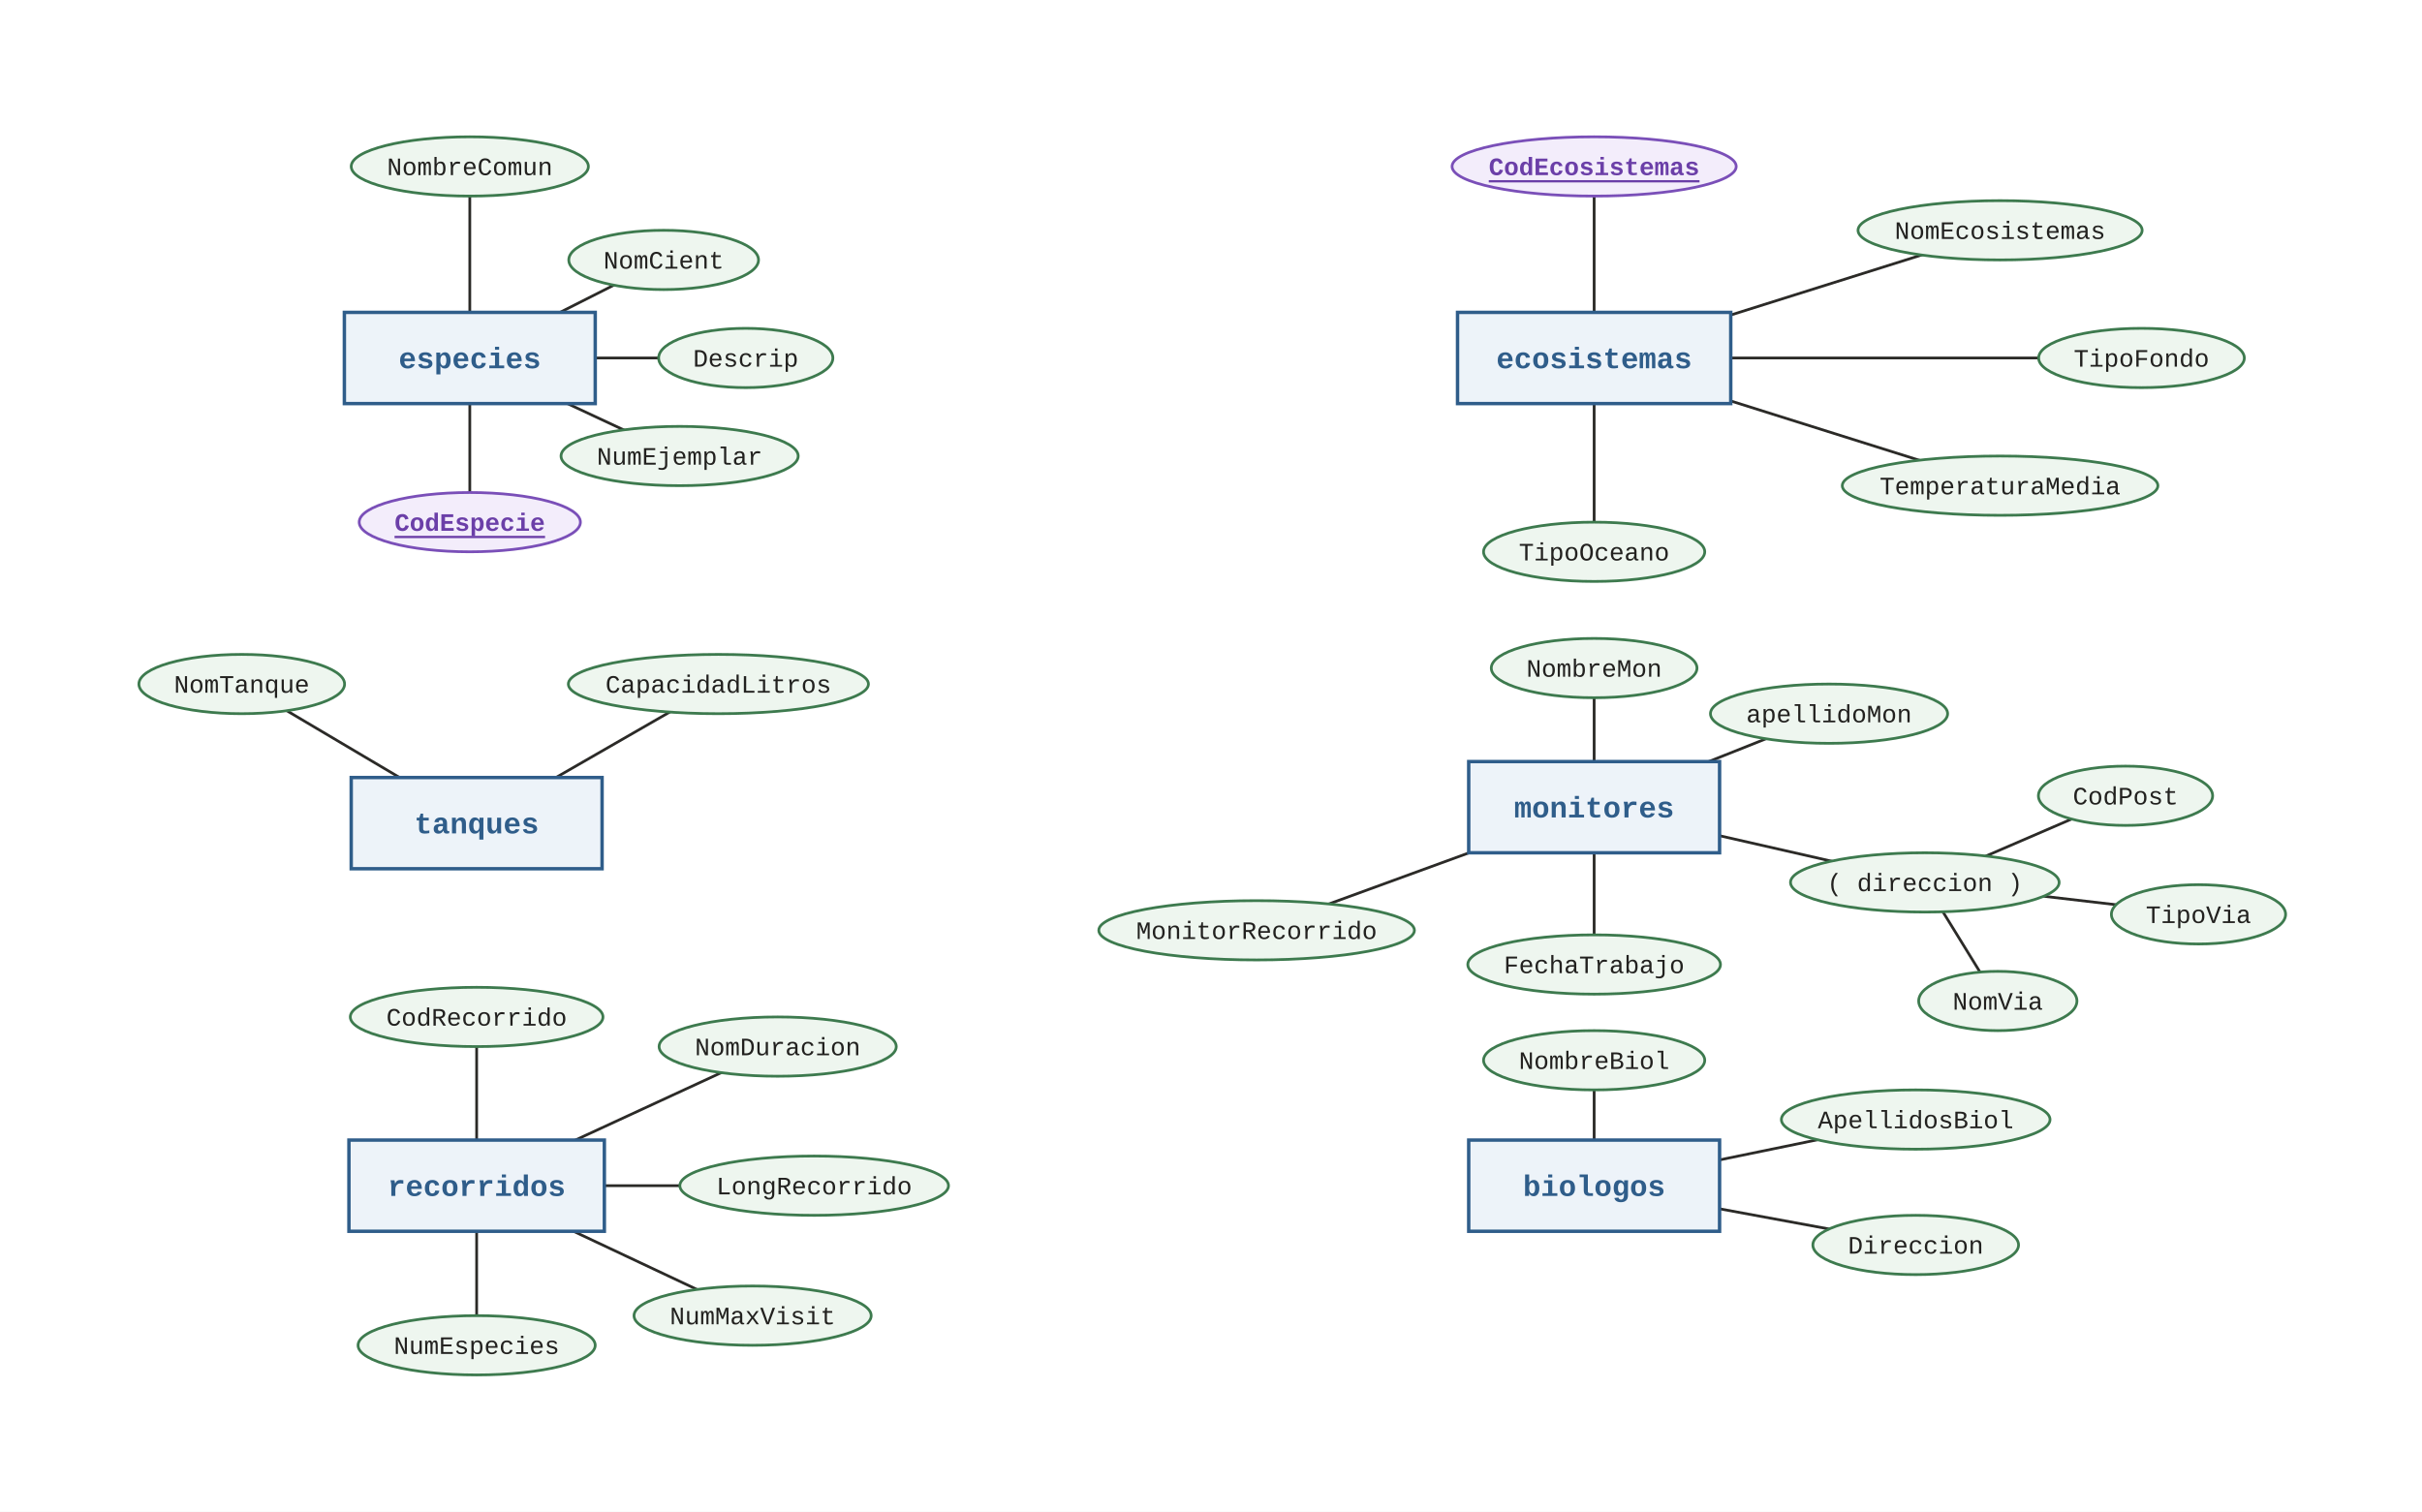
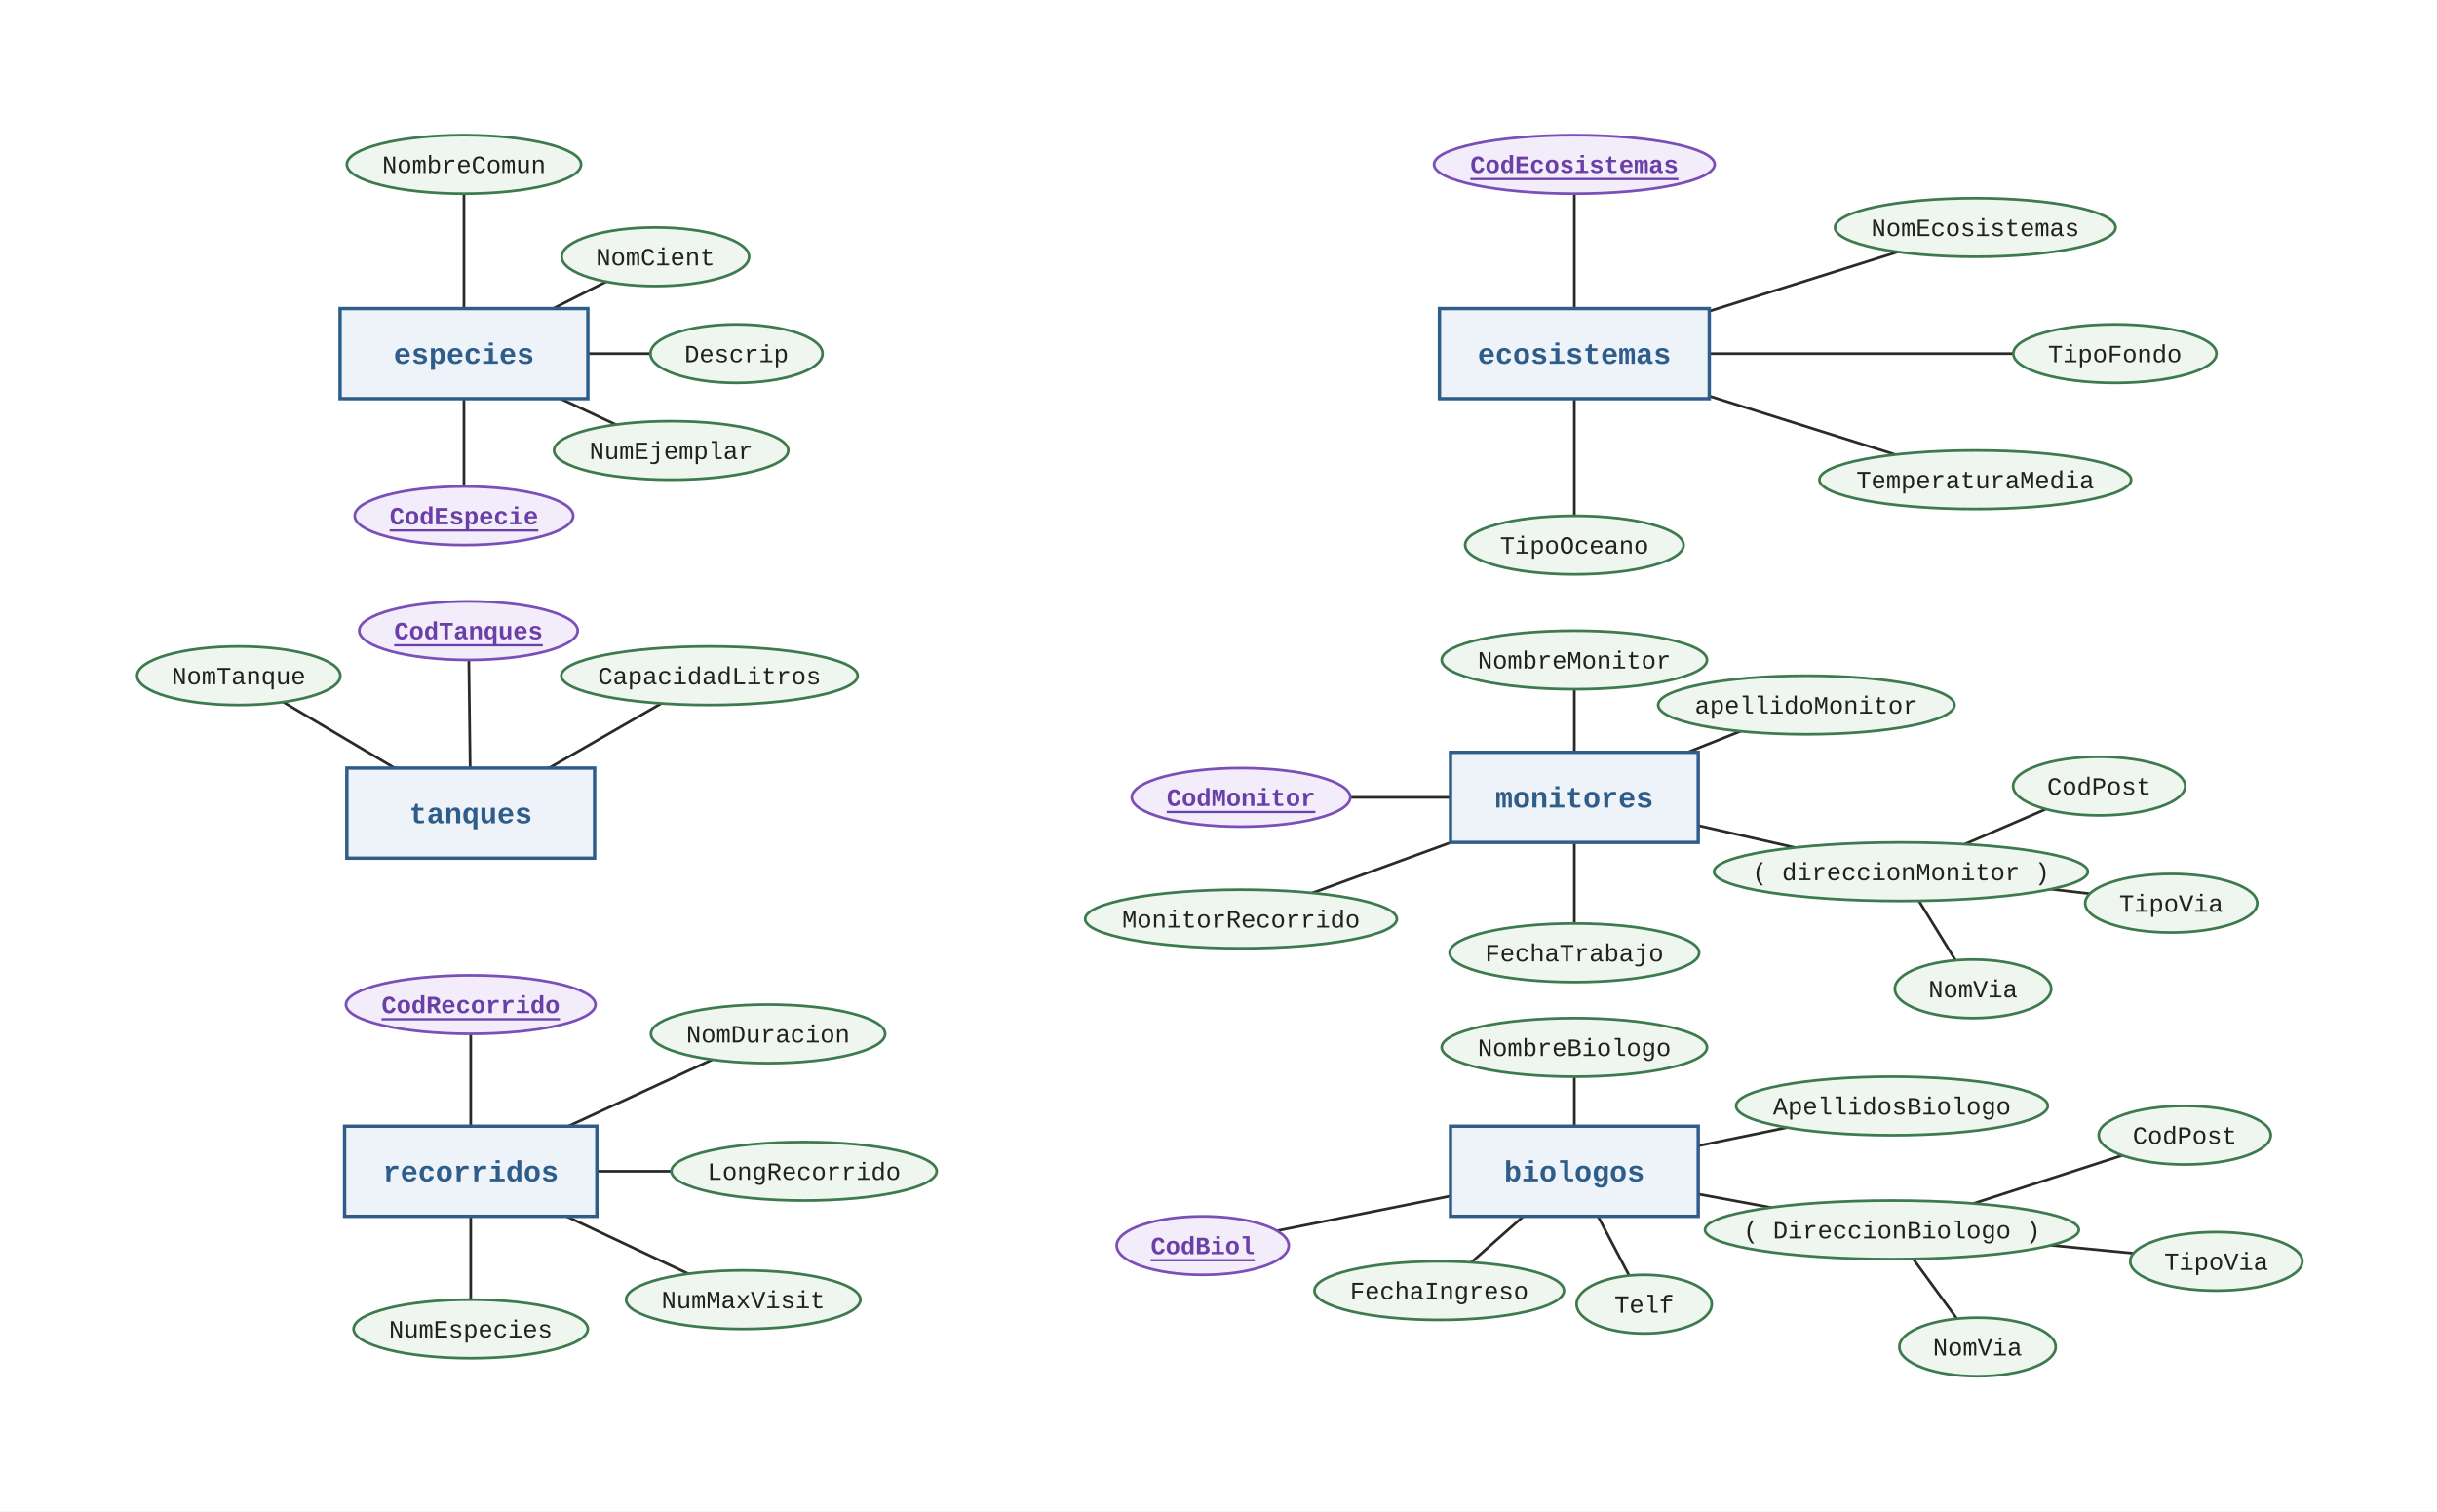
- <svg xmlns="http://www.w3.org/2000/svg" viewBox="2135 1476 1062 663" width="1062" height="663">
+ <svg xmlns="http://www.w3.org/2000/svg" viewBox="2135 1476 1082 671" width="1082" height="671">
  <style>.ln{stroke:#2B2A27;stroke-width:1.2}.mk{stroke:#2B2A27;stroke-width:1.5;fill:none}.mo{fill:#FFFFFF;stroke:#2B2A27;stroke-width:1.5}
.ent{fill:#EDF3F9;stroke:#2F5D8A;stroke-width:1.5}.dia{fill:#FBF2E0;stroke:#9C6510;stroke-width:1.5}.att{fill:#EEF6EF;stroke:#3D7A4E;stroke-width:1.2}.att.key{fill:#F3EDFB;stroke:#7A4FB8}.att.dr{stroke-dasharray:4 3}
.ent.in,.dia.in{fill:none}.dup{stroke:#C0362C;stroke-width:2.4}
.tx{fill:#22211F;font:11px Consolas,'JetBrains Mono','Courier New',monospace}.txk{fill:#6B3FA8;font-weight:600}.tb{font:600 13px Consolas,'JetBrains Mono','Courier New',monospace;fill:#2F5D8A}.tr{font:600 12px Consolas,'JetBrains Mono','Courier New',monospace;fill:#9C6510}.tt{font:600 10px Consolas,'JetBrains Mono','Courier New',monospace;fill:#6B6A64}
.ul{stroke:#6B3FA8;stroke-width:1}.ul.p{stroke-dasharray:3 2}.card{font:600 11px Consolas,'JetBrains Mono','Courier New',monospace;fill:#A2441C;paint-order:stroke;stroke:#FFFFFF;stroke-width:4px;stroke-linejoin:round}.cardq{fill:#6B6A64}
.tbox{fill:#FFFFFF;stroke:#A9B2C0;stroke-width:1}.thd{fill:#33557F}.thx{font:600 12.5px Consolas,'JetBrains Mono','Courier New',monospace;fill:#FFFFFF}.cx{font:11.5px Consolas,'JetBrains Mono','Courier New',monospace;fill:#22211F}.cpk{fill:#6B3FA8;font-weight:600}.cfk{fill:#A3304A}.cty{fill:#6B6A64;font-weight:400}.uq{font:600 9px Consolas,'JetBrains Mono','Courier New',monospace;fill:#2A7F8F}
.lk{stroke:#6B6A64;stroke-width:1.4;fill:none}.lk.dash{stroke-dasharray:6 4}.lkm{stroke:#6B6A64;stroke-width:1.5;fill:none}.lko{fill:#FFFFFF;stroke:#6B6A64;stroke-width:1.5}
.ipk{fill:#8E5FD0}.ifk{fill:#B4364E}.icol{fill:#2A7F8F}.inul{fill:none;stroke:#2A7F8F;stroke-width:1.3}
.rbox{fill:#FFFFFF;stroke:#22211F;stroke-width:1.1}.rnm{font:600 12.5px Consolas,'JetBrains Mono','Courier New',monospace;fill:#2F5D8A}.rcol{font:12px Consolas,'JetBrains Mono','Courier New',monospace;fill:#22211F}.rpk{font-weight:700;fill:#6B3FA8}.rfk{fill:#A3304A}.rul{stroke:#6B3FA8;stroke-width:1.1}
.rtag{font:600 9.5px Consolas,'JetBrains Mono','Courier New',monospace;fill:#6B6A64}.rarr{fill:none;stroke:#B4364E;stroke-width:1.1}.rhead{fill:#B4364E}
.ent.hd,.dia.hd{fill:none}.ktag{font:700 9px Consolas,'JetBrains Mono','Courier New',monospace;fill:#6B6A64}.rlab{fill:#FFFFFF;stroke:none;opacity:.92}.dia.assoc{stroke-dasharray:5 3}.ln.lid{stroke-width:2.2}.isal{fill:#9C6510}.skt{fill:#2F5D8A}
.thx.dup{fill:#FFC2BD}.cx.dup,.rnm.dup,.rcol.dup{fill:#C0362C;text-decoration:underline}
.note{stroke-width:1.2}.note-fold{stroke-width:1.2}.nc-y{fill:#FFF4C2;stroke:#D2AE36}.nc-b{fill:#DDEBFA;stroke:#7AA3D6}.nc-g{fill:#DFF2E1;stroke:#7DBB87}.nc-p{fill:#FBE1EC;stroke:#D98AAE}.note-fold{filter:brightness(.93)}.note-tx{font:12px 'Segoe UI',Arial,sans-serif;fill:#2B2A27}</style>
-   <rect x="2135" y="1476" width="1062" height="663" fill="#ffffff" />
+   <rect x="2135" y="1476" width="1082" height="671" fill="#ffffff" />
  <line x1="2341" y1="1633" x2="2341" y2="1549" class="ln" />
  <line x1="2341" y1="1633" x2="2426" y2="1590" class="ln" />
  <line x1="2341" y1="1633" x2="2462" y2="1633" class="ln" />
  <line x1="2341" y1="1633" x2="2433" y2="1676" class="ln" />
  <line x1="2834" y1="1633" x2="3012" y2="1577" class="ln" />
  <line x1="2341" y1="1633" x2="2341" y2="1705" class="ln" />
  <line x1="2834" y1="1633" x2="2834" y2="1549" class="ln" />
  <line x1="2834" y1="1633" x2="3012" y2="1689" class="ln" />
  <line x1="2834" y1="1633" x2="3074" y2="1633" class="ln" />
  <line x1="2834" y1="1633" x2="2834" y2="1718" class="ln" />
  <line x1="2344" y1="1837" x2="2241" y2="1776" class="ln" />
  <line x1="2344" y1="1837" x2="2450" y2="1776" class="ln" />
  <line x1="2344" y1="1996" x2="2344" y2="1922" class="ln" />
  <line x1="2344" y1="1996" x2="2476" y2="1935" class="ln" />
  <line x1="2344" y1="1996" x2="2492" y2="1996" class="ln" />
  <line x1="2344" y1="1996" x2="2465" y2="2053" class="ln" />
  <line x1="2344" y1="1996" x2="2344" y2="2066" class="ln" />
  <line x1="2834" y1="1830" x2="2834" y2="1769" class="ln" />
  <line x1="2834" y1="1830" x2="2937" y2="1789" class="ln" />
  <line x1="2834" y1="1830" x2="2979" y2="1863" class="ln" />
  <line x1="2834" y1="1830" x2="2834" y2="1899" class="ln" />
  <line x1="2979" y1="1863" x2="3099" y2="1877" class="ln" />
  <line x1="2979" y1="1863" x2="3011" y2="1915" class="ln" />
  <line x1="2979" y1="1863" x2="3067" y2="1825" class="ln" />
  <line x1="2834" y1="1830" x2="2686" y2="1884" class="ln" />
  <line x1="2834" y1="1996" x2="2834" y2="1941" class="ln" />
  <line x1="2834" y1="1996" x2="2975" y2="1967" class="ln" />
  <line x1="2834" y1="1996" x2="2975" y2="2022" class="ln" />
+   <line x1="2834" y1="1996" x2="2865" y2="2055" class="ln" />
+   <line x1="2834" y1="1996" x2="2774" y2="2049" class="ln" />
+   <line x1="2834" y1="1996" x2="2669" y2="2029" class="ln" />
+   <line x1="2834" y1="1830" x2="2686" y2="1830" class="ln" />
+   <line x1="2975" y1="2022" x2="3105" y2="1980" class="ln" />
+   <line x1="2975" y1="2022" x2="3119" y2="2036" class="ln" />
+   <line x1="2975" y1="2022" x2="3013" y2="2074" class="ln" />
+   <line x1="2344" y1="1837" x2="2343" y2="1756" class="ln" />
  <g class="node" data-id="nmwmlq3st1nugp1q">
    <rect x="2286" y="1613" width="110" height="40" class="ent" />
    <text x="2341" y="1637.5" text-anchor="middle" class="tb">especies</text>
  </g>
  <g class="node" data-id="nmwmlq9kf1nv612j">
    <ellipse cx="2341" cy="1549" rx="52" ry="13" class="att" />
    <text x="2341" y="1552.8" text-anchor="middle" class="tx">NombreComun</text>
  </g>
  <g class="node" data-id="nmwmlqhdt1nxv91i">
    <ellipse cx="2426" cy="1590" rx="41.6" ry="13" class="att" />
    <text x="2426" y="1593.8" text-anchor="middle" class="tx">NomCient</text>
  </g>
  <g class="node" data-id="nmwmlqosf1nzrpx4">
    <ellipse cx="2462" cy="1633" rx="38.2" ry="13" class="att" />
    <text x="2462" y="1636.8" text-anchor="middle" class="tx">Descrip</text>
  </g>
  <g class="node" data-id="nmwmls3cg1o16fms">
    <ellipse cx="2433" cy="1676" rx="52" ry="13" class="att" />
    <text x="2433" y="1679.8" text-anchor="middle" class="tx">NumEjemplar</text>
  </g>
  <g class="node" data-id="nmwmlsuwk1o544am">
    <rect x="2774.1" y="1613" width="119.8" height="40" class="ent" />
    <text x="2834" y="1637.5" text-anchor="middle" class="tb">ecosistemas</text>
  </g>
  <g class="node" data-id="nmwmlt76j1o6eex8">
    <ellipse cx="3012" cy="1577" rx="62.3" ry="13" class="att" />
    <text x="3012" y="1580.8" text-anchor="middle" class="tx">NomEcosistemas</text>
  </g>
  <g class="node" data-id="nmwmlu9zg1o8m304">
    <ellipse cx="2341" cy="1705" rx="48.5" ry="13" class="att key" />
    <text x="2341" y="1708.8" text-anchor="middle" class="tx txk">CodEspecie</text>
    <line x1="2308" y1="1711.5" x2="2374" y2="1711.5" class="ul" />
  </g>
  <g class="node" data-id="nmwmluhgc1oa9xli">
    <ellipse cx="2834" cy="1549" rx="62.3" ry="13" class="att key" />
    <text x="2834" y="1552.8" text-anchor="middle" class="tx txk">CodEcosistemas</text>
    <line x1="2787.8" y1="1555.5" x2="2880.2" y2="1555.5" class="ul" />
  </g>
  <g class="node" data-id="nmwmlutc41ocqgp9">
    <ellipse cx="3012" cy="1689" rx="69.2" ry="13" class="att" />
    <text x="3012" y="1692.8" text-anchor="middle" class="tx">TemperaturaMedia</text>
  </g>
  <g class="node" data-id="nmwmlv8u81oe6z0t">
    <ellipse cx="3074" cy="1633" rx="45.1" ry="13" class="att" />
    <text x="3074" y="1636.8" text-anchor="middle" class="tx">TipoFondo</text>
  </g>
  <g class="node" data-id="nmwmlxa2h1og22fq">
    <ellipse cx="2834" cy="1718" rx="48.5" ry="13" class="att" />
    <text x="2834" y="1721.8" text-anchor="middle" class="tx">TipoOceano</text>
  </g>
  <g class="node" data-id="nmwmlyn111oi5120">
    <rect x="2289" y="1817" width="110" height="40" class="ent" />
    <text x="2344" y="1841.5" text-anchor="middle" class="tb">tanques</text>
  </g>
  <g class="node" data-id="nmwmlz73o1ojqecn">
    <ellipse cx="2241" cy="1776" rx="45.1" ry="13" class="att" />
    <text x="2241" y="1779.8" text-anchor="middle" class="tx">NomTanque</text>
  </g>
  <g class="node" data-id="nmwmlzhpm1olqsv8">
    <ellipse cx="2450" cy="1776" rx="65.8" ry="13" class="att" />
    <text x="2450" y="1779.8" text-anchor="middle" class="tx">CapacidadLitros</text>
  </g>
  <g class="node" data-id="nmwmm04rg1on2ew7">
    <rect x="2288" y="1976" width="112" height="40" class="ent" />
    <text x="2344" y="2000.5" text-anchor="middle" class="tb">recorridos</text>
  </g>
  <g class="node" data-id="nmwmm0hhz1oo2zof">
-     <ellipse cx="2344" cy="1922" rx="55.4" ry="13" class="att" />
-     <text x="2344" y="1925.8" text-anchor="middle" class="tx">CodRecorrido</text>
+     <ellipse cx="2344" cy="1922" rx="55.4" ry="13" class="att key" />
+     <text x="2344" y="1925.8" text-anchor="middle" class="tx txk">CodRecorrido</text>
+     <line x1="2304.4" y1="1928.5" x2="2383.6" y2="1928.5" class="ul" />
  </g>
  <g class="node" data-id="nmwmm0rak1oq5dvb">
    <ellipse cx="2476" cy="1935" rx="52" ry="13" class="att" />
    <text x="2476" y="1938.8" text-anchor="middle" class="tx">NomDuracion</text>
  </g>
  <g class="node" data-id="nmwmm1q3u1os6477">
    <ellipse cx="2492" cy="1996" rx="58.9" ry="13" class="att" />
    <text x="2492" y="1999.8" text-anchor="middle" class="tx">LongRecorrido</text>
  </g>
  <g class="node" data-id="nmwmm2jk21ou8le7">
    <ellipse cx="2465" cy="2053" rx="52" ry="13" class="att" />
    <text x="2465" y="2056.8" text-anchor="middle" class="tx">NumMaxVisit</text>
  </g>
  <g class="node" data-id="nmwmm30rn1owrddh">
    <ellipse cx="2344" cy="2066" rx="52" ry="13" class="att" />
    <text x="2344" y="2069.8" text-anchor="middle" class="tx">NumEspecies</text>
  </g>
  <g class="node" data-id="nmwmm43j01oyr75p">
    <rect x="2779" y="1810" width="110" height="40" class="ent" />
    <text x="2834" y="1834.5" text-anchor="middle" class="tb">monitores</text>
  </g>
  <g class="node" data-id="nmwmm4cck1ozzlka">
-     <ellipse cx="2834" cy="1769" rx="45.1" ry="13" class="att" />
-     <text x="2834" y="1772.8" text-anchor="middle" class="tx">NombreMon</text>
+     <ellipse cx="2834" cy="1769" rx="58.9" ry="13" class="att" />
+     <text x="2834" y="1772.8" text-anchor="middle" class="tx">NombreMonitor</text>
  </g>
  <g class="node" data-id="nmwmm4saa1p1wcw0">
-     <ellipse cx="2937" cy="1789" rx="52" ry="13" class="att" />
-     <text x="2937" y="1792.8" text-anchor="middle" class="tx">apellidoMon</text>
+     <ellipse cx="2937" cy="1789" rx="65.8" ry="13" class="att" />
+     <text x="2937" y="1792.8" text-anchor="middle" class="tx">apellidoMonitor</text>
  </g>
  <g class="node" data-id="nmwmm4ufe1p3042t">
-     <ellipse cx="2979" cy="1863" rx="58.9" ry="13" class="att" />
-     <text x="2979" y="1866.8" text-anchor="middle" class="tx">( direccion )</text>
+     <ellipse cx="2979" cy="1863" rx="83" ry="13" class="att" />
+     <text x="2979" y="1866.8" text-anchor="middle" class="tx">( direccionMonitor )</text>
  </g>
  <g class="node" data-id="nmwmm55un1p5k8r1">
    <ellipse cx="2834" cy="1899" rx="55.4" ry="13" class="att" />
    <text x="2834" y="1902.8" text-anchor="middle" class="tx">FechaTrabajo</text>
  </g>
  <g class="node" data-id="nmwmm5zat1p78uws">
    <ellipse cx="3099" cy="1877" rx="38.2" ry="13" class="att" />
    <text x="3099" y="1880.8" text-anchor="middle" class="tx">TipoVia</text>
  </g>
  <g class="node" data-id="nmwmm63gt1p9plnq">
    <ellipse cx="3011" cy="1915" rx="34.7" ry="13" class="att" />
    <text x="3011" y="1918.8" text-anchor="middle" class="tx">NomVia</text>
  </g>
  <g class="node" data-id="nmwmm668f1pbqrzq">
    <ellipse cx="3067" cy="1825" rx="38.2" ry="13" class="att" />
    <text x="3067" y="1828.8" text-anchor="middle" class="tx">CodPost</text>
  </g>
  <g class="node" data-id="nmwmm7n781pf4ok1">
    <ellipse cx="2686" cy="1884" rx="69.2" ry="13" class="att" />
    <text x="2686" y="1887.8" text-anchor="middle" class="tx">MonitorRecorrido</text>
  </g>
  <g class="node" data-id="nmwmm81181pholdc">
    <rect x="2779" y="1976" width="110" height="40" class="ent" />
    <text x="2834" y="2000.5" text-anchor="middle" class="tb">biologos</text>
  </g>
  <g class="node" data-id="nmwmm88qc1pio2yb">
-     <ellipse cx="2834" cy="1941" rx="48.5" ry="13" class="att" />
-     <text x="2834" y="1944.8" text-anchor="middle" class="tx">NombreBiol</text>
+     <ellipse cx="2834" cy="1941" rx="58.9" ry="13" class="att" />
+     <text x="2834" y="1944.8" text-anchor="middle" class="tx">NombreBiologo</text>
  </g>
  <g class="node" data-id="nmwmm8v6o1pkcwz3">
-     <ellipse cx="2975" cy="1967" rx="58.9" ry="13" class="att" />
-     <text x="2975" y="1970.8" text-anchor="middle" class="tx">ApellidosBiol</text>
+     <ellipse cx="2975" cy="1967" rx="69.2" ry="13" class="att" />
+     <text x="2975" y="1970.8" text-anchor="middle" class="tx">ApellidosBiologo</text>
  </g>
  <g class="node" data-id="nmwmmatmr1pmsmsg">
-     <ellipse cx="2975" cy="2022" rx="45.1" ry="13" class="att" />
-     <text x="2975" y="2025.8" text-anchor="middle" class="tx">Direccion</text>
+     <ellipse cx="2975" cy="2022" rx="83" ry="13" class="att" />
+     <text x="2975" y="2025.8" text-anchor="middle" class="tx">( DireccionBiologo )</text>
+   </g>
+   <g class="node" data-id="nmwmmcl0l1porlhl">
+     <ellipse cx="2865" cy="2055" rx="30" ry="13" class="att" />
+     <text x="2865" y="2058.8" text-anchor="middle" class="tx">Telf</text>
+   </g>
+   <g class="node" data-id="nmwmmcs231pqok2a">
+     <ellipse cx="2774" cy="2049" rx="55.4" ry="13" class="att" />
+     <text x="2774" y="2052.8" text-anchor="middle" class="tx">FechaIngreso</text>
+   </g>
+   <g class="node" data-id="nmwmmd6381pssyfu">
+     <ellipse cx="2669" cy="2029" rx="38.2" ry="13" class="att key" />
+     <text x="2669" y="2032.8" text-anchor="middle" class="tx txk">CodBiol</text>
+     <line x1="2645.9" y1="2035.5" x2="2692.1" y2="2035.5" class="ul" />
+   </g>
+   <g class="node" data-id="nmwmmdeic1puypxf">
+     <ellipse cx="2686" cy="1830" rx="48.5" ry="13" class="att key" />
+     <text x="2686" y="1833.8" text-anchor="middle" class="tx txk">CodMonitor</text>
+     <line x1="2653" y1="1836.5" x2="2719" y2="1836.5" class="ul" />
+   </g>
+   <g class="node" data-id="nmwmme4u41pwlxij">
+     <ellipse cx="3105" cy="1980" rx="38.2" ry="13" class="att" />
+     <text x="3105" y="1983.8" text-anchor="middle" class="tx">CodPost</text>
+   </g>
+   <g class="node" data-id="nmwmmf36c1pyyq8l">
+     <ellipse cx="3119" cy="2036" rx="38.2" ry="13" class="att" />
+     <text x="3119" y="2039.8" text-anchor="middle" class="tx">TipoVia</text>
+   </g>
+   <g class="node" data-id="nmwmmfeh71q05hvk">
+     <ellipse cx="3013" cy="2074" rx="34.7" ry="13" class="att" />
+     <text x="3013" y="2077.8" text-anchor="middle" class="tx">NomVia</text>
+   </g>
+   <g class="node" data-id="nmwmmgbbo1q2vvmu">
+     <ellipse cx="2343" cy="1756" rx="48.5" ry="13" class="att key" />
+     <text x="2343" y="1759.8" text-anchor="middle" class="tx txk">CodTanques</text>
+     <line x1="2310" y1="1762.5" x2="2376" y2="1762.5" class="ul" />
  </g>
</svg>
